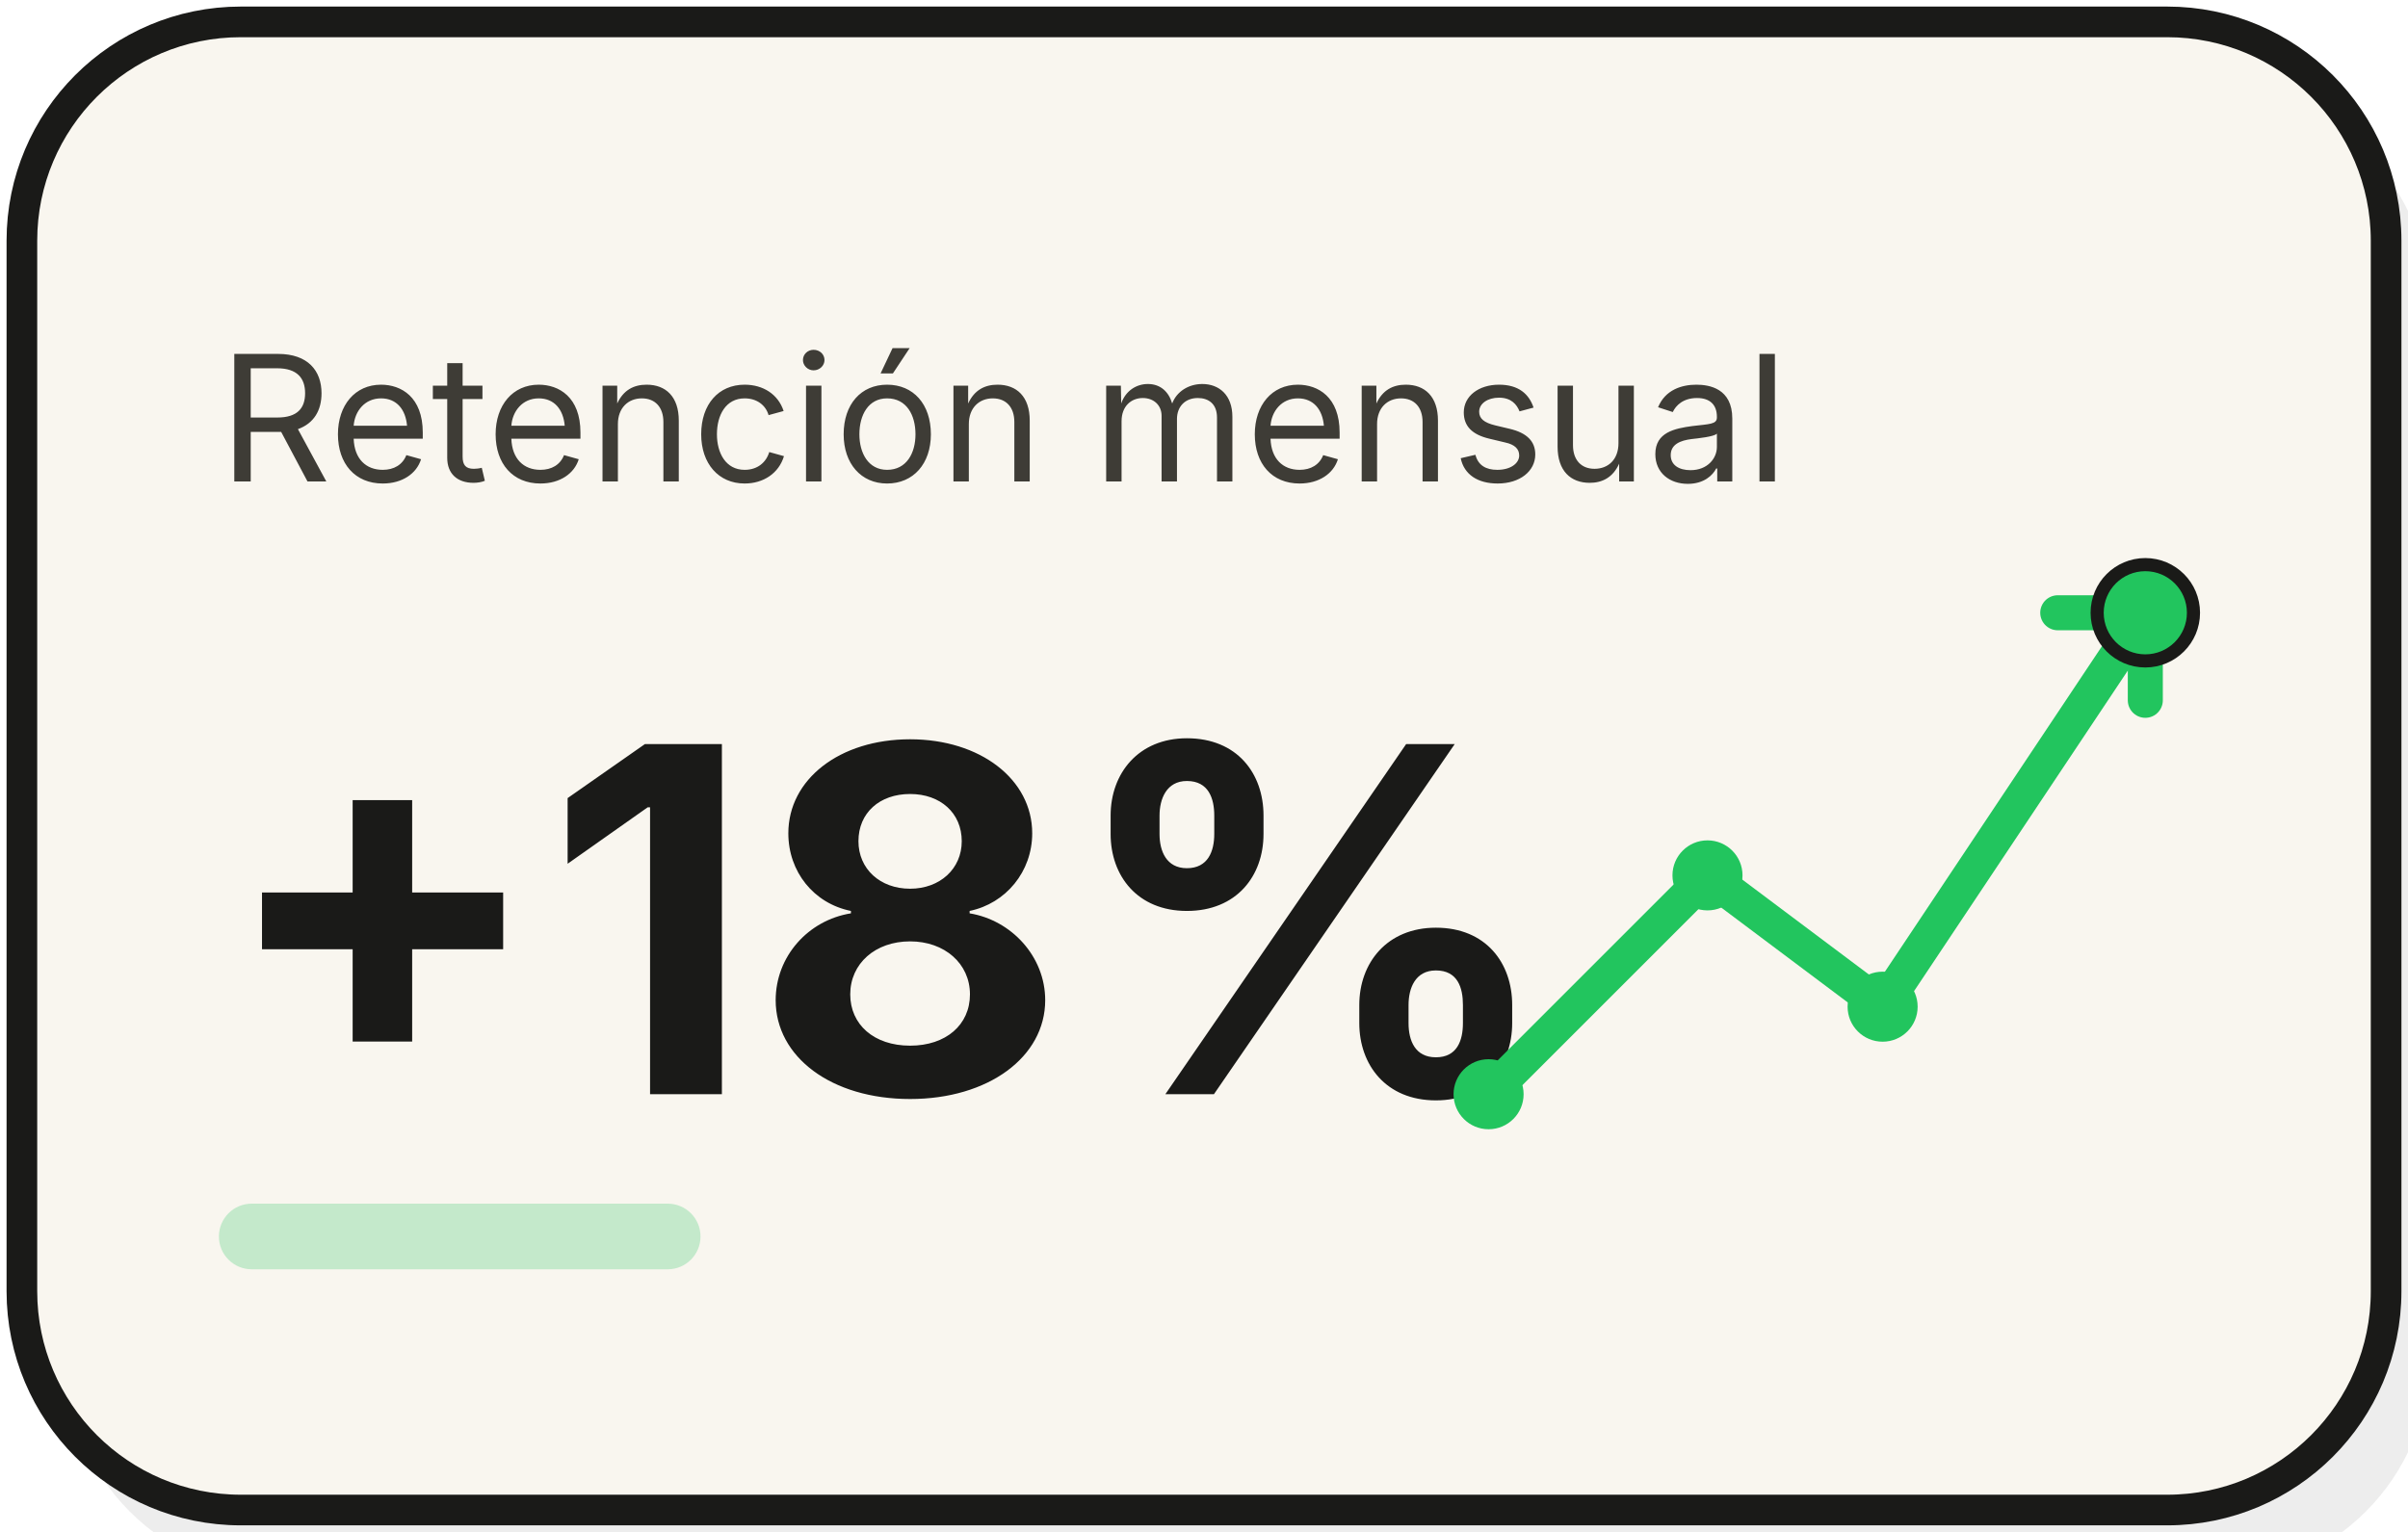
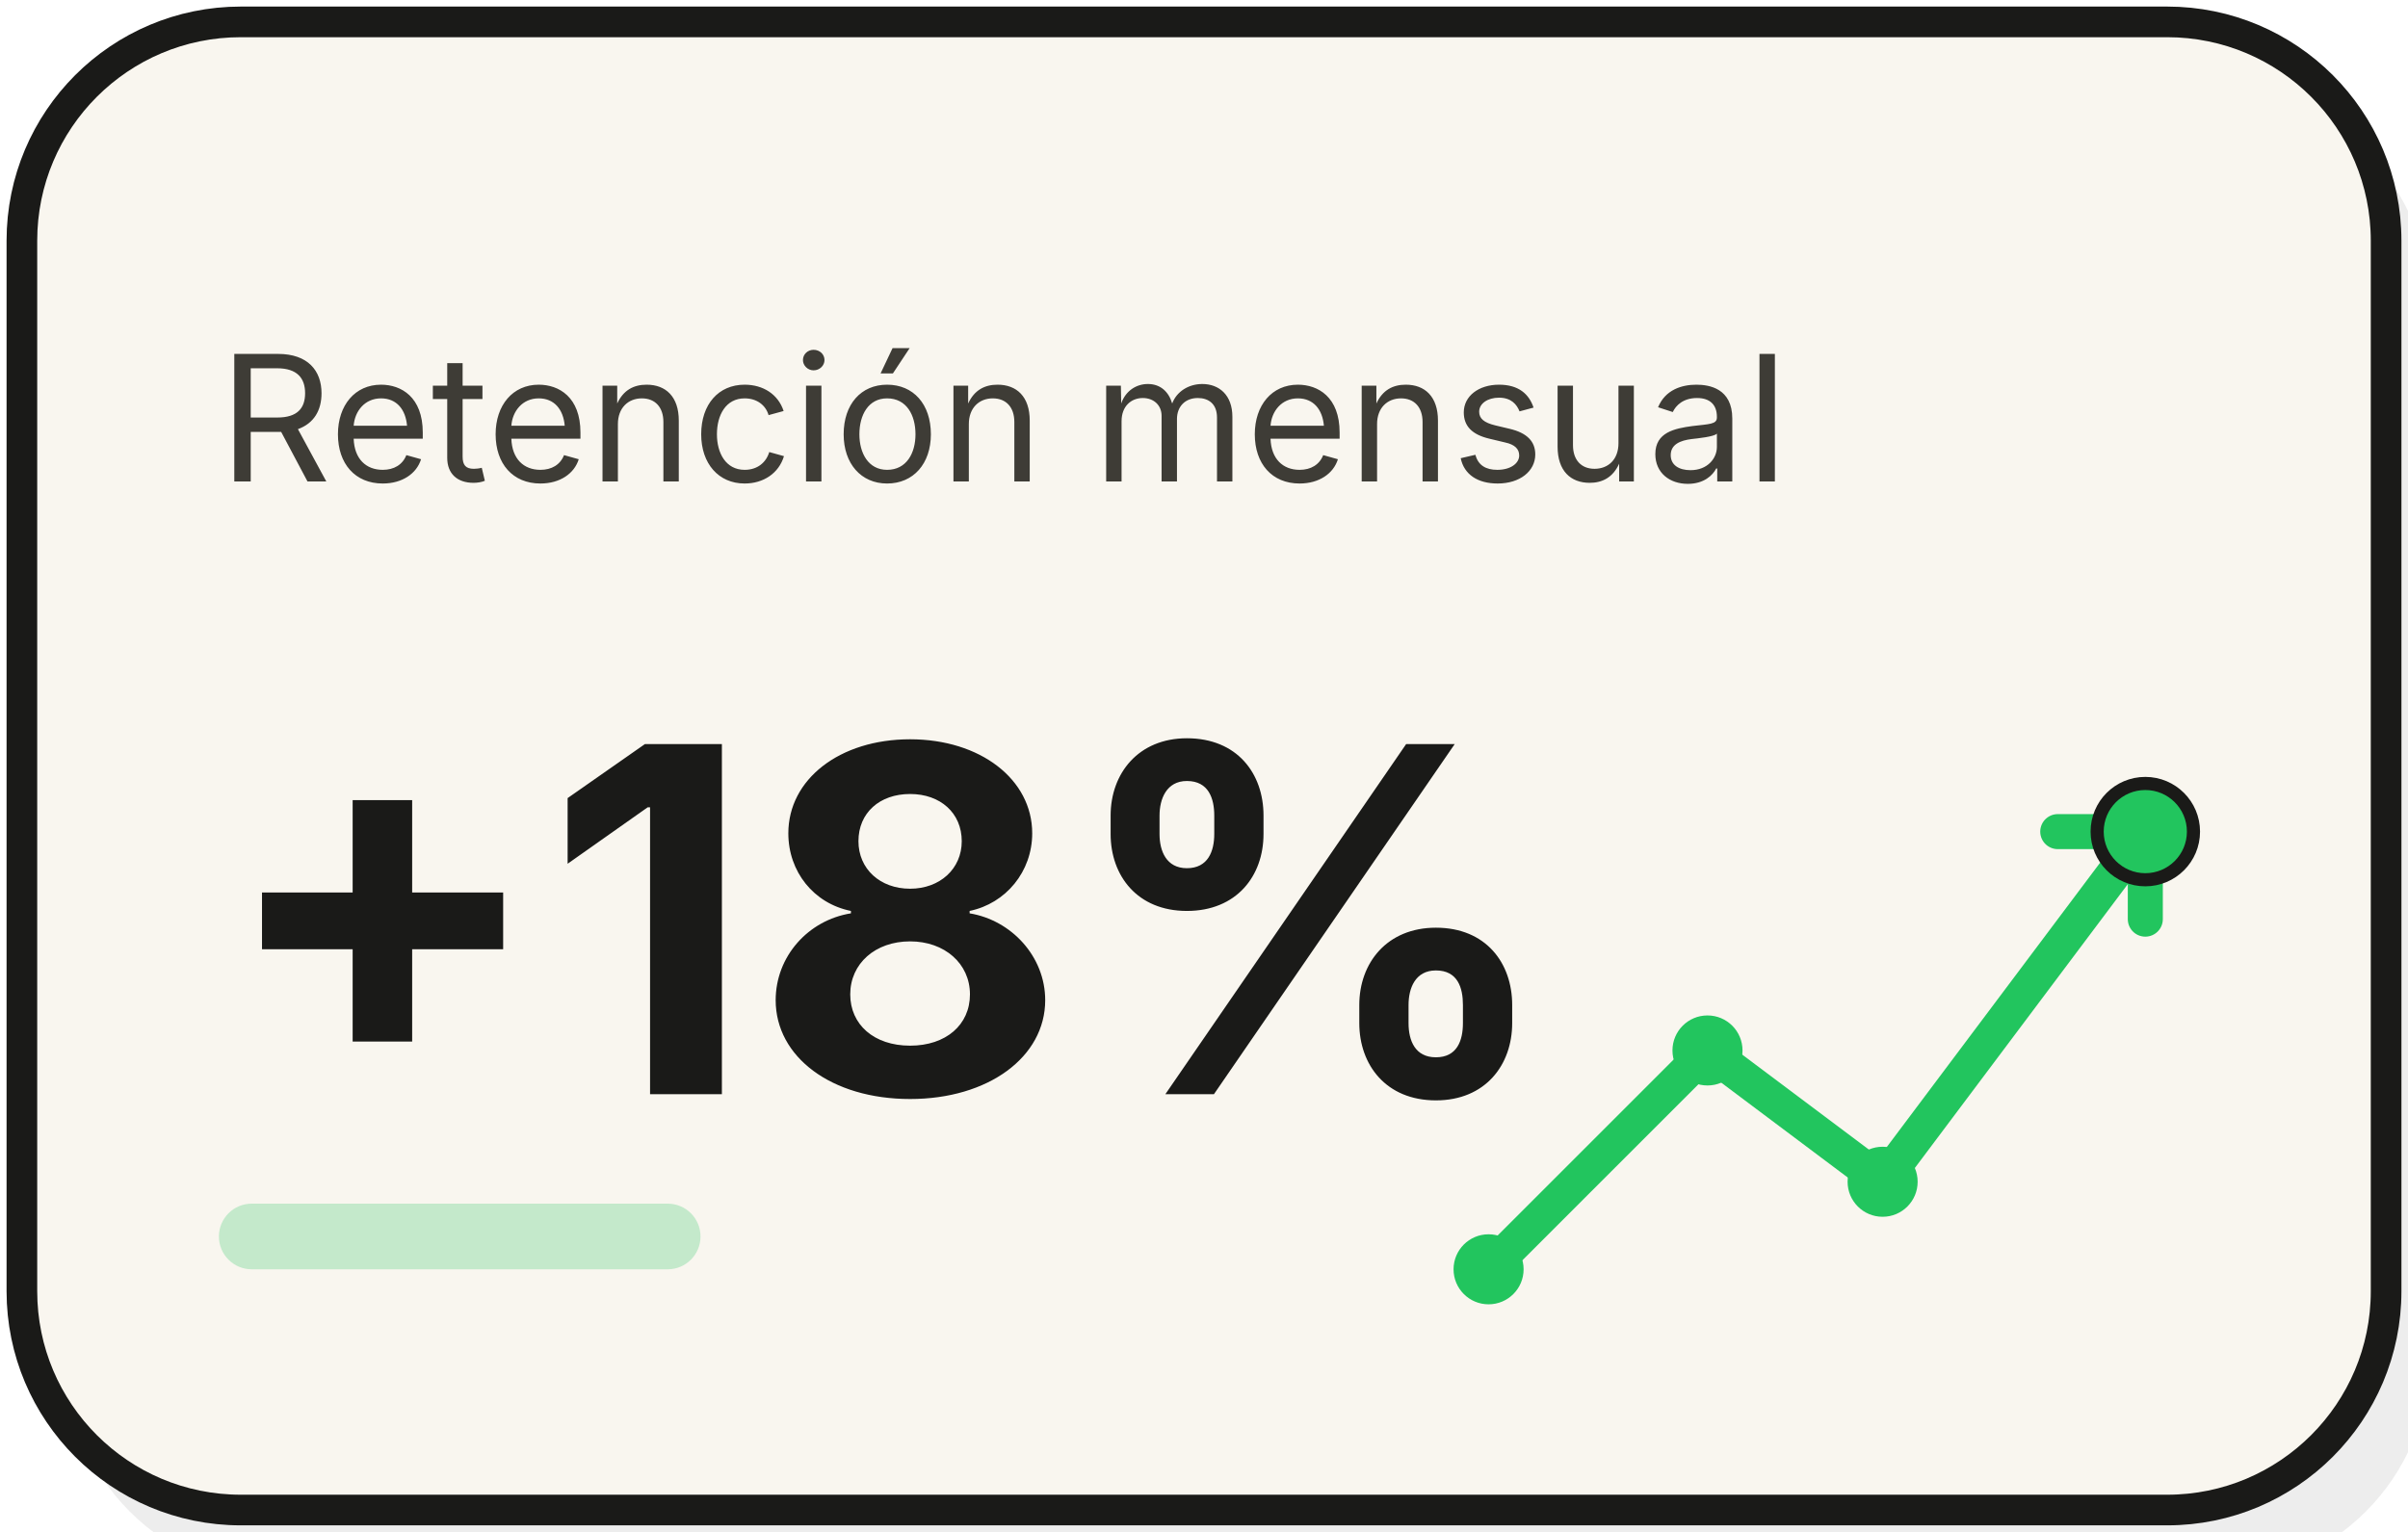
<svg xmlns="http://www.w3.org/2000/svg" viewBox="0 0 110 70" width="110" height="70">
  <rect x="3" y="4" width="108" height="68" rx="10" fill="#1a1a18" opacity="0.08" />
  <rect x="1" y="1" width="108" height="68" rx="10" fill="#f9f6ef" stroke="#1a1a18" stroke-width="1.4" />
  <text x="10" y="22" font-family="Inter,sans-serif" font-size="8" fill="#3e3c36">Retención mensual</text>
  <text x="10" y="50" font-family="Inter,sans-serif" font-weight="700" font-size="22" fill="#1a1a18">+18%</text>
  <rect x="10" y="55" width="22" height="3" rx="1.5" fill="#22c55e" opacity="0.25" />
  <g stroke="#22c55e" stroke-width="1.6" fill="none" stroke-linecap="round" stroke-linejoin="round">
-     <path d="M68 50 L78 40 L86 46 L98 28" />
-     <path d="M94 28 L98 28 L98 32" />
+     <path d="M68 58 L78 48 L86 54 L98 38" />
+     <path d="M94 38 L98 38 L98 42" />
  </g>
  <g fill="#22c55e">
-     <circle cx="68" cy="50" r="1.6" />
-     <circle cx="78" cy="40" r="1.6" />
-     <circle cx="86" cy="46" r="1.6" />
-     <circle cx="98" cy="28" r="2.2" stroke="#1a1a18" stroke-width="0.6" />
+     <circle cx="68" cy="58" r="1.6" />
+     <circle cx="78" cy="48" r="1.6" />
+     <circle cx="86" cy="54" r="1.6" />
+     <circle cx="98" cy="38" r="2.2" stroke="#1a1a18" stroke-width="0.6" />
  </g>
</svg>
